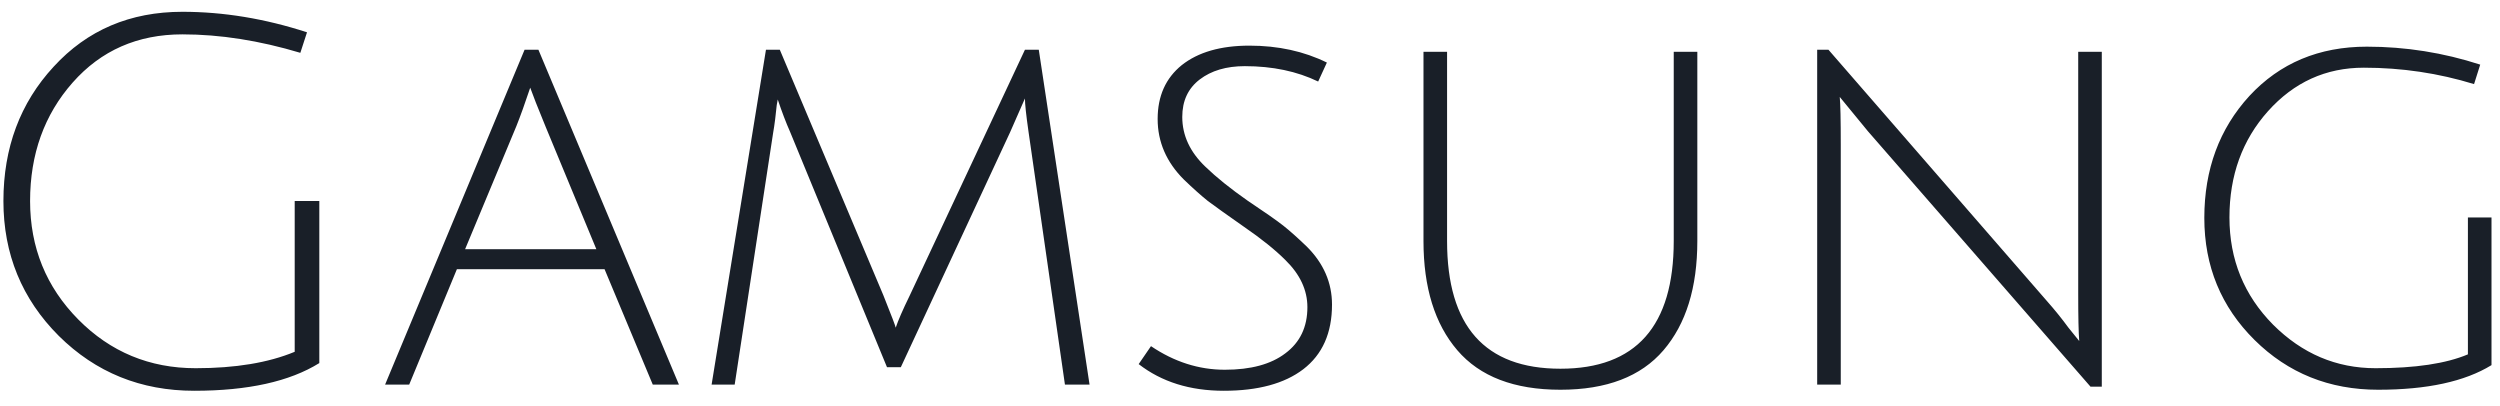
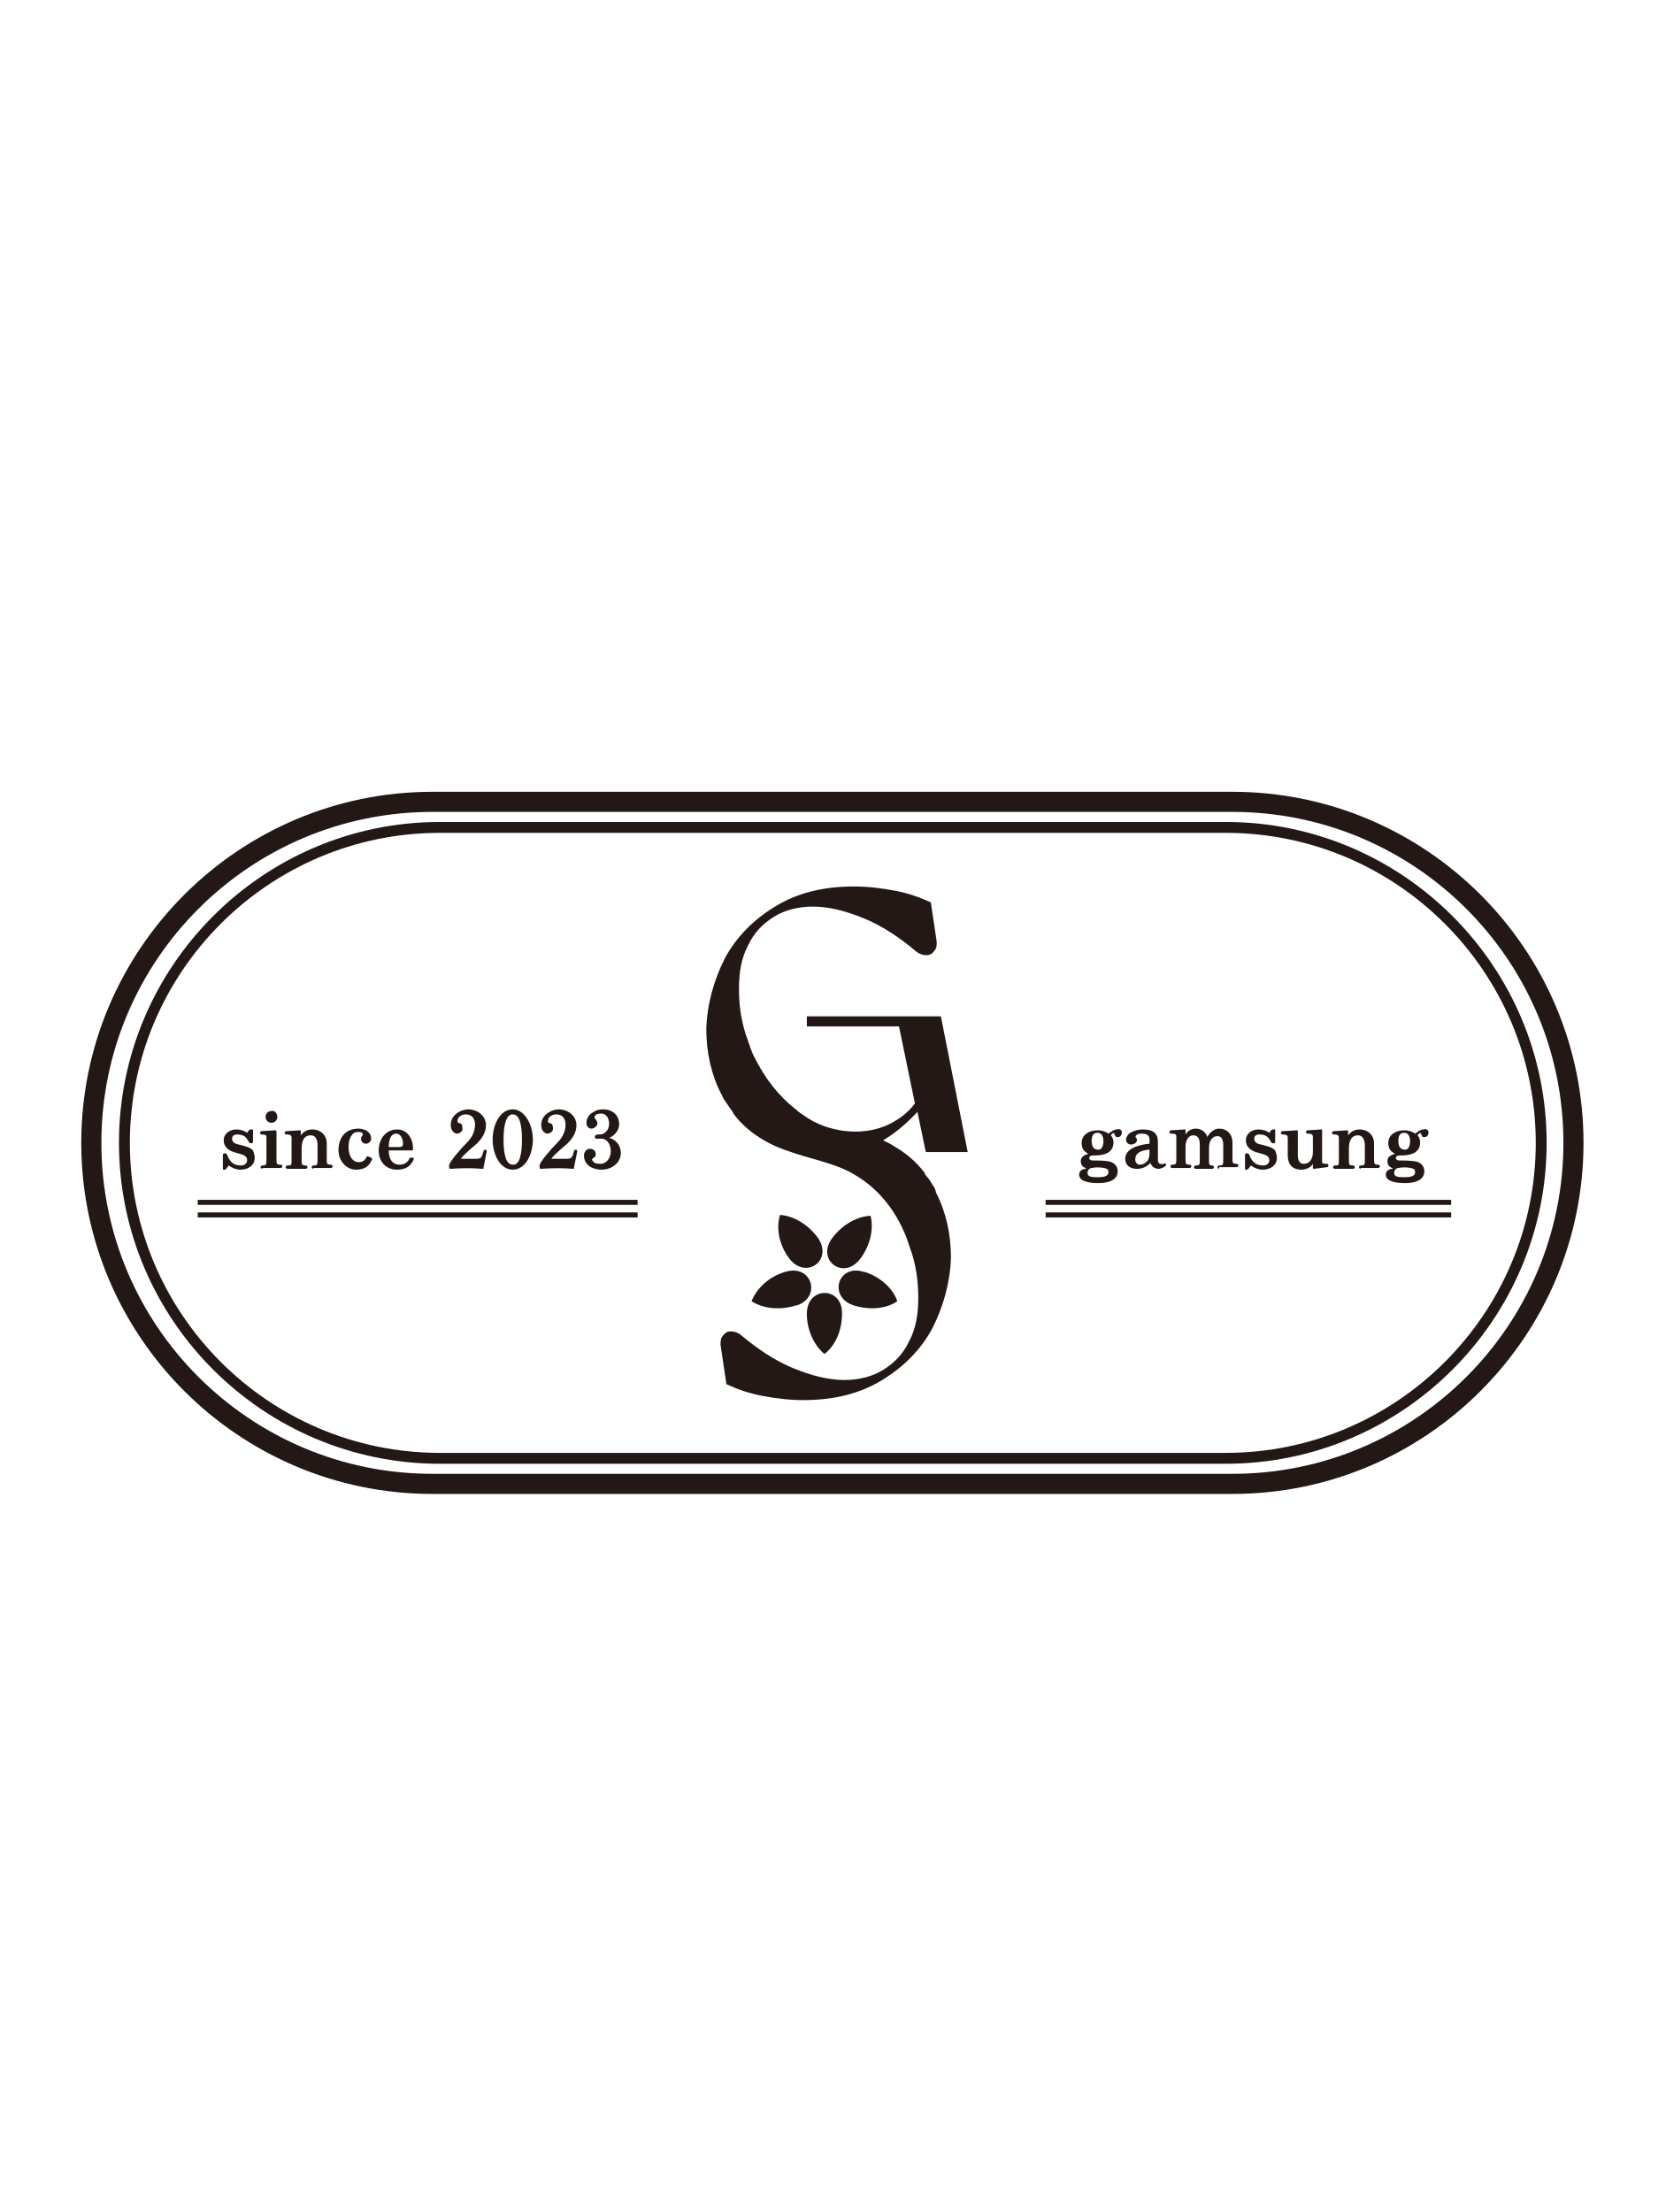
- <svg xmlns="http://www.w3.org/2000/svg" width="117" height="19" viewBox="0 0 117 19" fill="none">
-   <path d="M8.536 1.608C6.44 1.608 4.728 2.36 3.4 3.864C2.072 5.368 1.408 7.216 1.408 9.408C1.408 11.584 2.16 13.432 3.664 14.952C5.168 16.472 7 17.232 9.16 17.232C11.016 17.232 12.56 16.976 13.792 16.464V9.408H14.944V16.992C13.552 17.856 11.6 18.288 9.088 18.288C6.592 18.288 4.48 17.432 2.752 15.72C1.024 13.992 0.16 11.888 0.16 9.408C0.16 6.912 0.944 4.816 2.512 3.12C4.08 1.408 6.088 0.552 8.536 0.552C10.456 0.552 12.4 0.872 14.368 1.512L14.056 2.472C12.136 1.896 10.296 1.608 8.536 1.608ZM21.382 12.6L19.15 18H18.022L24.55 2.328H25.198L31.774 18H30.55L28.294 12.6H21.382ZM24.814 4.104C24.574 4.824 24.358 5.424 24.166 5.904L21.766 11.664H27.91L25.534 5.928C25.166 5.032 24.926 4.424 24.814 4.104ZM42.159 17.184H41.511L36.975 6.168C36.783 5.736 36.591 5.232 36.399 4.656C36.399 4.672 36.383 4.76 36.351 4.92C36.335 5.08 36.311 5.296 36.279 5.568C36.247 5.824 36.215 6.04 36.183 6.216L34.383 18H33.303L35.847 2.328H36.495L41.343 13.824C41.727 14.784 41.919 15.288 41.919 15.336C42.031 15 42.247 14.504 42.567 13.848L47.967 2.328H48.615L50.991 18H49.839L48.135 6.168C48.023 5.384 47.967 4.864 47.967 4.608L47.271 6.192L42.159 17.184ZM58.258 3.096C57.394 3.096 56.69 3.304 56.146 3.72C55.602 4.136 55.33 4.72 55.33 5.472C55.33 6.336 55.69 7.112 56.41 7.8C56.922 8.296 57.578 8.824 58.378 9.384C59.194 9.928 59.754 10.32 60.058 10.56C60.362 10.8 60.73 11.128 61.162 11.544C61.946 12.328 62.338 13.232 62.338 14.256C62.338 15.584 61.89 16.592 60.994 17.28C60.114 17.952 58.874 18.288 57.274 18.288C55.69 18.288 54.362 17.872 53.29 17.04L53.866 16.2C54.954 16.936 56.106 17.304 57.322 17.304C58.538 17.304 59.482 17.048 60.154 16.536C60.842 16.024 61.186 15.304 61.186 14.376C61.186 13.576 60.842 12.84 60.154 12.168C59.674 11.688 59.026 11.168 58.21 10.608C57.41 10.048 56.85 9.648 56.53 9.408C56.21 9.152 55.834 8.816 55.402 8.4C54.586 7.584 54.178 6.64 54.178 5.568C54.178 4.496 54.554 3.656 55.306 3.048C56.074 2.44 57.13 2.136 58.474 2.136C59.818 2.136 61.026 2.4 62.098 2.928L61.69 3.816C60.698 3.336 59.554 3.096 58.258 3.096ZM77.851 16.392C76.795 17.624 75.187 18.24 73.027 18.24C70.867 18.24 69.259 17.624 68.203 16.392C67.147 15.16 66.619 13.456 66.619 11.28V2.424H67.723V11.28C67.723 15.264 69.491 17.256 73.027 17.256C76.563 17.256 78.331 15.264 78.331 11.28V2.424H79.435V11.28C79.435 13.456 78.907 15.16 77.851 16.392ZM85.044 18V2.328H85.572L95.796 14.088C96.164 14.504 96.5 14.92 96.804 15.336C97.124 15.736 97.292 15.944 97.308 15.96C97.276 15.576 97.26 14.824 97.26 13.704V2.424H98.364V18.096H97.836L87.42 6.144L86.1 4.536C86.132 4.856 86.148 5.608 86.148 6.792V18H85.044ZM110.626 3.168C108.85 3.168 107.354 3.848 106.138 5.208C104.938 6.552 104.338 8.208 104.338 10.176C104.338 12.144 105.018 13.816 106.378 15.192C107.738 16.552 109.338 17.232 111.178 17.232C113.034 17.232 114.474 17.016 115.498 16.584V10.176H116.602V17.088C115.354 17.856 113.586 18.24 111.298 18.24C109.01 18.24 107.082 17.464 105.514 15.912C103.946 14.36 103.162 12.456 103.162 10.2C103.162 7.928 103.866 6.024 105.274 4.488C106.698 2.952 108.53 2.184 110.77 2.184C112.578 2.184 114.346 2.464 116.074 3.024L115.786 3.936C114.122 3.424 112.402 3.168 110.626 3.168Z" fill="#191F28" />
+ <svg xmlns="http://www.w3.org/2000/svg" version="1.1" id="Layer_1" x="0px" y="0px" viewBox="0 0 198.8 264" style="enable-background:new 0 0 198.8 264;" xml:space="preserve">
+   <style type="text/css">
+ 	.st0{fill:#231815;}
+ </style>
+   <g>
+     <g>
+       <g>
+         <path class="st0" d="M111.5,141.7c-0.3-0.4-0.5-0.9-0.9-1.3c-0.1-0.1-0.2-0.3-0.3-0.5c-1-1.3-2.2-2.3-3.6-3.1     c-0.4-0.3-0.9-0.5-1.3-0.7c1.5-0.9,2.8-2,4.1-3.4l1,4.8h5l-3.2-16.2H96.3v1.2h11l1.9,9.2c-0.7,0.9-1.5,1.6-2.4,2.1     c-3.2,2-7.9,1.5-10.9-0.7c-0.3-0.2-0.6-0.4-0.8-0.6c-2.2-1.7-3.8-3.8-5.1-6.4c-0.3-0.6-0.5-1.2-0.7-1.8c-0.1-0.4-0.3-0.8-0.4-1.2     c-0.5-1.7-0.7-3.3-0.7-5.1c0-2,0.3-3.7,1.1-5.2c0.7-1.5,1.8-2.6,3.1-3.4c1.3-0.8,2.9-1.2,4.6-1.2c1.9,0,3.9,0.5,6.1,1.4     c2.2,0.9,4.3,2.3,6.3,4c0.4,0.3,0.8,0.4,1.2,0.4s0.7-0.2,0.9-0.5c0.3-0.3,0.3-0.7,0.3-1.1l-0.7-4.7c-1.3-0.6-2.7-1.1-4.3-1.4     c-1.6-0.3-3.2-0.5-4.9-0.5c-3.7,0-6.8,0.8-9.4,2.4c-2.6,1.6-4.6,3.6-6,6.2c-1.3,2.6-2.1,5.4-2.2,8.4c0,2.8,0.6,5.5,1.8,7.8     c0.1,0.2,0.2,0.4,0.3,0.6c0.3,0.4,0.6,0.9,0.9,1.3c0.1,0.1,0.2,0.3,0.3,0.5c1,1.3,2.2,2.3,3.6,3.1c1.5,0.9,3.2,1.4,4.8,1.9     c2,0.6,4.2,1.1,6,2.2c2.6,1.5,4.6,3.9,5.8,6.6c0.3,0.6,0.5,1.2,0.7,1.8c0.1,0.4,0.3,0.8,0.4,1.2c0.5,1.7,0.7,3.3,0.7,5.1     c0,2-0.3,3.7-1.1,5.2c-0.7,1.5-1.8,2.6-3.1,3.4c-1.3,0.8-2.9,1.2-4.6,1.2c-1.9,0-3.9-0.5-6.1-1.4c-2.2-0.9-4.3-2.3-6.3-4     c-0.4-0.3-0.8-0.4-1.2-0.4c-0.4,0-0.7,0.2-0.9,0.5c-0.3,0.3-0.3,0.7-0.3,1.1l0.7,4.7c1.3,0.6,2.7,1.1,4.3,1.4     c1.6,0.3,3.2,0.5,4.9,0.5c3.7,0,6.8-0.8,9.4-2.4c2.6-1.6,4.6-3.6,6-6.2c1.3-2.6,2.1-5.4,2.2-8.4c0-2.8-0.6-5.5-1.8-7.8     C111.7,142.1,111.6,141.9,111.5,141.7z" />
+       </g>
+     </g>
+     <g>
+       <g>
+         <g>
+           <path class="st0" d="M96.3,156.8C96.3,156.8,96.3,156.8,96.3,156.8c0-3.3,4.2-3.3,4.2-0.1c0,0,0,0,0,0.1c0,2-0.8,3.8-2.1,4.8      C97.2,160.6,96.3,158.8,96.3,156.8z" />
+         </g>
+       </g>
+       <g>
+         <g>
+           <path class="st0" d="M93.7,151.8C93.7,151.8,93.7,151.8,93.7,151.8c3.2-1,4.4,3,1.4,4c0,0,0,0-0.1,0c-1.9,0.6-3.9,0.4-5.3-0.5      C90.3,153.8,91.7,152.4,93.7,151.8z" />
+         </g>
+       </g>
+       <g>
+         <g>
+           <path class="st0" d="M97.6,147.7C97.6,147.7,97.6,147.8,97.6,147.7c1.9,2.7-1.4,5.1-3.4,2.5c0,0,0,0,0,0      c-1.2-1.6-1.6-3.6-1.1-5.2C94.7,145.1,96.4,146.1,97.6,147.7z" />
+         </g>
+       </g>
+       <g>
+         <g>
+           <path class="st0" d="M102.7,150.2C102.7,150.2,102.7,150.2,102.7,150.2c-2,2.7-5.3,0.2-3.4-2.4c0,0,0,0,0,0      c1.2-1.6,2.9-2.6,4.6-2.7C104.3,146.6,103.9,148.6,102.7,150.2z" />
+         </g>
+       </g>
+       <g>
+         <g>
+           <path class="st0" d="M101.9,155.8C101.9,155.8,101.9,155.8,101.9,155.8c-3.1-1-1.9-5,1.2-4c0,0,0,0,0.1,0c1.9,0.6,3.4,2,3.9,3.5      C105.8,156.2,103.8,156.4,101.9,155.8z" />
+         </g>
+       </g>
+     </g>
+   </g>
+   <g>
+     <path class="st0" d="M30.4,138.2c0,0.9-0.8,1.4-1.7,1.4c-0.5,0-1-0.2-1.4-0.5l-0.3,0.4c-0.1,0.1-0.4,0.2-0.4,0v-1.7   c0-0.2,0.4-0.2,0.5,0c0.3,0.8,0.7,1.3,1.7,1.3c0.4,0,0.7-0.3,0.7-0.6c0-0.7-0.7-0.7-1.6-1c-0.6-0.2-1.2-0.6-1.2-1.4   c0-0.8,0.7-1.3,1.5-1.3c0.4,0,0.9,0.1,1.3,0.4l0.2-0.3c0.1-0.1,0.5-0.2,0.5,0v1.4c0,0.2-0.4,0.2-0.5,0c-0.3-0.6-0.6-0.9-1.4-0.9   c-0.4,0-0.6,0.2-0.6,0.5c0,0.4,0.3,0.6,0.8,0.7c0.8,0.2,1.3,0.3,1.7,0.7C30.2,137.4,30.4,137.7,30.4,138.2z" />
+     <path class="st0" d="M31.3,139.5c-0.1,0-0.2-0.1-0.2-0.2c0-0.1,0.1-0.2,0.2-0.2c0.5,0,0.5-0.1,0.5-0.7v-2.5c0-0.4,0-0.5-0.6-0.5   c-0.2,0-0.2-0.4,0-0.4l1.6-0.1c0.1,0,0.2,0.1,0.2,0.1v3.3c0,0.6,0,0.7,0.5,0.7c0.1,0,0.2,0.1,0.2,0.2c0,0.1-0.1,0.2-0.2,0.2H31.3z    M33.1,133.3c0,0.4-0.3,0.7-0.7,0.7c-0.4,0-0.7-0.3-0.7-0.7c0-0.4,0.3-0.7,0.7-0.7C32.8,132.5,33.1,132.9,33.1,133.3z" />
+     <path class="st0" d="M37.4,139.5c-0.1,0-0.2-0.1-0.2-0.2c0-0.1,0.1-0.2,0.2-0.2c0.5,0,0.5-0.1,0.5-0.7v-1.7c0-0.8-0.3-1.2-0.8-1.2   c-0.9,0-1.1,0.8-1.1,1.6v1.3c0,0.6,0,0.7,0.5,0.7c0.1,0,0.2,0.1,0.2,0.2c0,0.1-0.1,0.2-0.2,0.2h-2.2c-0.1,0-0.2-0.1-0.2-0.2   c0-0.1,0.1-0.2,0.2-0.2c0.5,0,0.5,0,0.5-0.7v-2.5c0-0.3,0-0.5-0.6-0.5c-0.3,0-0.3-0.4,0-0.4l1.6-0.1c0.1,0,0.1,0.1,0.1,0.1v0.5   c0.4-0.5,0.8-0.7,1.4-0.7c0.9,0,1.7,0.6,1.7,1.7v1.8c0,0.6,0,0.7,0.5,0.7c0.1,0,0.2,0.1,0.2,0.2c0,0.1-0.1,0.2-0.2,0.2H37.4z" />
+     <path class="st0" d="M44.4,138.4c-0.3,0.7-0.8,1.2-1.9,1.2c-1.2,0-2.1-1.1-2.1-2.3c0-1.5,0.8-2.6,2.4-2.6c0.3,0,0.6,0.1,0.9,0.2   c0.3,0.2,0.6,0.5,0.6,1c0,0.3-0.3,0.6-0.6,0.6c-0.3,0-0.6-0.2-0.6-0.5c0-0.2,0-0.3,0.1-0.4c0.1-0.1,0.1-0.2,0.1-0.3   c-0.1-0.2-0.3-0.2-0.6-0.2c-0.7,0-1.1,0.8-1.1,1.8c0,1.1,0.5,1.8,1.2,1.8c0.6,0,0.8-0.3,1-0.7C44,138,44.5,138.2,44.4,138.4z" />
+     <path class="st0" d="M49.3,137.1c0,0.1,0,0.2-0.1,0.2h-2.8c0,1,0.4,1.7,1.3,1.7c0.6,0,1-0.3,1.2-0.8c0.1-0.1,0.6,0,0.5,0.1   c-0.3,0.8-0.9,1.3-2,1.3c-1.3,0-2.2-0.9-2.2-2.3c0-1.3,0.8-2.5,2.2-2.5C48.7,134.8,49.3,136,49.3,137.1z M48.1,136.5   c0-0.6-0.3-1.2-0.8-1.2c-0.7,0-0.9,0.8-0.9,1.6h1.4C48,136.8,48.1,136.8,48.1,136.5z" />
+     <path class="st0" d="M57.7,139.4c0,0.1,0,0.1-0.1,0.1c-1.2-0.1-2.4-0.1-3.9,0c-0.1,0-0.1-0.3-0.1-0.4c0-0.4,1.4-2,2.1-2.7   c0.5-0.5,1-1.2,1-2.2c0-0.7-0.4-1.2-1.1-1.2c-0.5,0-1,0.3-1,0.8c0,0.3,0.2,0.2,0.4,0.3c0.2,0.1,0.2,0.5,0.2,0.7   c-0.1,0.4-0.5,0.5-0.7,0.5c-0.5-0.1-0.7-0.6-0.7-1c0-0.7,0.3-1.2,1-1.6c0.3-0.2,0.8-0.3,1.1-0.3c1,0,2.1,0.7,2.1,1.9   c0,0.9-0.5,1.6-1.1,2.2c-1.3,1.1-1.7,1.5-1.9,1.8h1.8c0.6,0,0.7-0.1,0.9-0.9c0.1-0.3,0.4-0.2,0.4,0L57.7,139.4z" />
+     <path class="st0" d="M63.6,136c0,1.8-0.9,3.6-2.4,3.6c-1.5,0-2.4-1.8-2.4-3.6c0-1.8,0.9-3.6,2.4-3.6   C62.6,132.4,63.6,134.2,63.6,136z M62.3,136c0-1.8-0.3-3-1.1-3c-0.8,0-1.1,1.3-1.1,3c0,1.8,0.3,3,1.1,3   C62,139.1,62.3,137.8,62.3,136z" />
+     <path class="st0" d="M68.5,139.4c0,0.1,0,0.1-0.1,0.1c-1.2-0.1-2.4-0.1-3.9,0c-0.1,0-0.1-0.3-0.1-0.4c0-0.4,1.4-2,2.1-2.7   c0.5-0.5,1-1.2,1-2.2c0-0.7-0.4-1.2-1.1-1.2c-0.5,0-1,0.3-1,0.8c0,0.3,0.2,0.2,0.4,0.3c0.2,0.1,0.2,0.5,0.2,0.7   c-0.1,0.4-0.5,0.5-0.7,0.5c-0.5-0.1-0.7-0.6-0.7-1c0-0.7,0.3-1.2,1-1.6c0.3-0.2,0.8-0.3,1.1-0.3c1,0,2.1,0.7,2.1,1.9   c0,0.9-0.5,1.6-1.1,2.2c-1.3,1.1-1.7,1.5-1.9,1.8h1.8c0.6,0,0.7-0.1,0.9-0.9c0.1-0.3,0.4-0.2,0.4,0L68.5,139.4z" />
+     <path class="st0" d="M74.1,137.6c0,1.2-1.1,2-2.3,2c-1,0-2.1-0.5-2.1-1.7c0-0.4,0.3-0.8,0.7-0.8c0.3,0,0.7,0.2,0.7,0.6   c0,0.2,0,0.4-0.3,0.5c-0.1,0.1-0.2,0.2-0.1,0.3c0.2,0.3,0.4,0.4,1,0.4c0.6,0,1.2-0.6,1.2-1.5c0-0.9-0.5-1.5-1.1-1.5   c0,0-0.6,0-0.7,0c0,0-0.1-0.1-0.1-0.2c0-0.3,0.3-0.3,0.5-0.3c0.4,0,0.6-0.1,0.8-0.3c0.3-0.3,0.4-0.6,0.4-1c0-0.8-0.5-1.2-0.9-1.2   c-0.5,0-0.7,0.1-0.8,0.3c-0.1,0.2,0,0.3,0.1,0.4c0.1,0.1,0.2,0.3,0.2,0.5c0,0.3-0.4,0.6-0.7,0.6c-0.4,0-0.6-0.3-0.6-0.7   c0-0.5,0.3-1,0.7-1.2c0.4-0.3,0.8-0.4,1.3-0.4c1,0,1.9,0.6,1.9,1.8c0,0.7-0.6,1.4-1.2,1.6C73.5,136,74.1,136.7,74.1,137.6z" />
+   </g>
+   <g>
+     <path class="st0" d="M133.9,135.2c0,0.3-0.3,0.6-0.6,0.5c-0.2,0-0.2-0.2-0.3-0.4c-0.1-0.2-0.4,0.1-0.4,0.2c0.2,0.3,0.3,0.5,0.3,0.8   c0,0.6-0.2,1-0.7,1.3c-0.4,0.2-0.9,0.3-1.5,0.3c-0.3,0-0.7,0-0.7,0.3c0,0.2,0.2,0.3,0.4,0.3c0.7,0,1.2,0,1.9,0.1   c0.6,0.1,1.1,0.5,1.1,1.2c0,1.1-1.2,1.4-2.3,1.4c-0.8,0-2.3-0.1-2.3-1c0-0.6,0.6-0.7,0.8-0.7v-0.1c-0.4-0.1-0.6-0.4-0.6-0.8   c0-0.5,0.3-0.7,0.9-0.9c-0.6-0.3-0.8-0.7-0.8-1.3c0-0.9,0.8-1.5,1.9-1.5c0.4,0,0.9,0.1,1.3,0.4c0.3-0.2,0.6-0.5,1-0.5   C133.6,134.7,133.9,134.8,133.9,135.2z M132.3,139.9c0-0.4-0.2-0.4-0.5-0.5c-0.5-0.1-1.1-0.1-1.5,0c-0.2,0-0.5,0.2-0.5,0.6   c0,0.5,0.6,0.5,1.3,0.5C131.7,140.5,132.3,140.4,132.3,139.9z M131.7,136.2c0-0.7-0.3-1-0.7-1c-0.5,0-0.7,0.3-0.7,1   c0,0.7,0.3,1,0.7,1C131.4,137.3,131.7,136.9,131.7,136.2z" />
+     <path class="st0" d="M139.2,139c-0.1,0.3-0.7,0.5-0.9,0.5c-0.4,0-0.8-0.2-1-0.7c-0.5,0.5-1,0.7-1.6,0.7c-0.8,0-1.4-0.4-1.4-1.2   c0-1.3,1.8-1.7,2.9-1.8V136c0-0.4-0.2-0.7-0.9-0.7c-0.3,0-0.5,0-0.7,0.2c-0.1,0.1-0.1,0.2,0,0.3c0.1,0.1,0.1,0.2,0.1,0.3   c0,0.3-0.4,0.5-0.7,0.5c-0.3,0-0.6-0.2-0.6-0.6c0-0.4,0.4-0.8,0.7-0.9c0.4-0.2,0.8-0.3,1.3-0.3c1.4,0,1.8,0.6,1.8,1.5v2.1   c0,0.5,0.3,0.6,0.7,0.5C139.2,138.8,139.2,139,139.2,139z M137.2,137.2c-0.9,0.1-1.7,0.3-1.7,1.2c0,0.4,0.3,0.6,0.5,0.6   c0.4,0,0.6-0.1,0.9-0.4C137.2,138.3,137.2,137.8,137.2,137.2z" />
+     <path class="st0" d="M145.5,139.5c-0.1,0-0.2-0.1-0.2-0.2c0-0.1,0.1-0.2,0.2-0.2c0.5,0,0.5-0.1,0.5-0.7v-1.7c0-0.7-0.2-1.1-0.7-1.1   c-0.7,0-1,0.7-1,1.4v1.4c0,0.6,0,0.7,0.4,0.7c0.1,0,0.2,0.1,0.2,0.2c0,0.1-0.1,0.2-0.2,0.2h-2c-0.1,0-0.2-0.1-0.2-0.2   c0-0.1,0.1-0.2,0.2-0.2c0.5,0,0.5-0.1,0.5-0.7v-1.8c0-0.8-0.3-1.1-0.8-1.1c-0.6,0-0.9,0.7-0.9,1.3v1.5c0,0.6,0,0.7,0.5,0.7   c0.1,0,0.2,0.1,0.2,0.2c0,0.1-0.1,0.2-0.2,0.2h-2.1c-0.1,0-0.2-0.1-0.2-0.2c0-0.1,0.1-0.2,0.2-0.2c0.5,0,0.5-0.1,0.5-0.7v-2.5   c0-0.4,0-0.5-0.6-0.5c-0.3,0-0.3-0.4,0-0.4l1.6-0.1c0.1,0,0.1,0,0.1,0.1v0.5c0.3-0.5,0.8-0.7,1.2-0.7c0.7,0,1.2,0.4,1.4,1   c0.3-0.6,0.9-1,1.4-1c0.9,0,1.6,0.6,1.6,1.7v1.8c0,0.6,0,0.7,0.5,0.7c0.1,0,0.2,0.1,0.2,0.2c0,0.1-0.1,0.2-0.2,0.2H145.5z" />
+     <path class="st0" d="M152.4,138.2c0,0.9-0.8,1.4-1.7,1.4c-0.5,0-1-0.2-1.4-0.5l-0.3,0.4c-0.1,0.1-0.4,0.2-0.4,0v-1.7   c0-0.2,0.4-0.2,0.5,0c0.3,0.8,0.7,1.3,1.7,1.3c0.4,0,0.7-0.3,0.7-0.6c0-0.7-0.7-0.7-1.6-1c-0.6-0.2-1.2-0.6-1.2-1.4   c0-0.8,0.7-1.3,1.5-1.3c0.4,0,0.9,0.1,1.3,0.4l0.2-0.3c0.1-0.1,0.5-0.2,0.5,0v1.4c0,0.2-0.4,0.2-0.5,0c-0.3-0.6-0.6-0.9-1.4-0.9   c-0.4,0-0.6,0.2-0.6,0.5c0,0.4,0.3,0.6,0.8,0.7c0.8,0.2,1.3,0.3,1.7,0.7C152.2,137.4,152.4,137.7,152.4,138.2z" />
+     <path class="st0" d="M156.8,139.5c0,0-0.1,0-0.1-0.1l0-0.5c-0.3,0.5-0.9,0.7-1.4,0.7c-1,0-1.6-0.6-1.6-1.7v-2c0-0.3,0-0.5-0.6-0.5   c-0.3,0-0.3-0.4,0-0.4l1.7-0.1c0,0,0.1,0,0.1,0.1v2.9c0,0.7,0.3,1,0.7,1c0.8,0,1.1-0.7,1.1-1.4v-1.7c0-0.3,0-0.5-0.6-0.5   c-0.3,0-0.3-0.4,0-0.4l1.6-0.1c0.1,0,0.1,0,0.1,0.1v3.5c0,0.4-0.1,0.5,0.6,0.5c0.2,0,0.2,0.4,0,0.4L156.8,139.5z" />
+     <path class="st0" d="M162.4,139.5c-0.1,0-0.2-0.1-0.2-0.2c0-0.1,0.1-0.2,0.2-0.2c0.5,0,0.5-0.1,0.5-0.7v-1.7c0-0.7-0.3-1.2-0.8-1.2   c-0.9,0-1.1,0.8-1.1,1.6v1.3c0,0.6,0,0.7,0.5,0.7c0.1,0,0.2,0.1,0.2,0.2c0,0.1-0.1,0.2-0.2,0.2h-2.2c-0.1,0-0.2-0.1-0.2-0.2   c0-0.1,0.1-0.2,0.2-0.2c0.5,0,0.5,0,0.5-0.7v-2.5c0-0.3,0-0.5-0.6-0.5c-0.3,0-0.3-0.4,0-0.4l1.6-0.1c0.1,0,0.1,0.1,0.1,0.1v0.5   c0.4-0.5,0.8-0.7,1.4-0.7c0.9,0,1.7,0.6,1.7,1.7v1.8c0,0.6,0,0.7,0.5,0.7c0.1,0,0.2,0.1,0.2,0.2c0,0.1-0.1,0.2-0.2,0.2H162.4z" />
+     <path class="st0" d="M170.5,135.2c0,0.3-0.3,0.6-0.6,0.5c-0.2,0-0.2-0.2-0.3-0.4c-0.1-0.2-0.4,0.1-0.4,0.2c0.2,0.3,0.3,0.5,0.3,0.8   c0,0.6-0.2,1-0.7,1.3c-0.4,0.2-0.9,0.3-1.5,0.3c-0.3,0-0.7,0-0.7,0.3c0,0.2,0.2,0.3,0.4,0.3c0.6,0,1.2,0,1.9,0.1   c0.6,0.1,1.1,0.5,1.1,1.2c0,1.1-1.2,1.4-2.3,1.4c-0.8,0-2.3-0.1-2.3-1c0-0.6,0.6-0.7,0.8-0.7v-0.1c-0.4-0.1-0.6-0.4-0.6-0.8   c0-0.5,0.3-0.7,0.9-0.9c-0.6-0.3-0.8-0.7-0.8-1.3c0-0.9,0.8-1.5,1.9-1.5c0.4,0,0.9,0.1,1.3,0.4c0.3-0.2,0.6-0.5,1-0.5   C170.2,134.7,170.5,134.8,170.5,135.2z M168.9,139.9c0-0.4-0.2-0.4-0.5-0.5c-0.5-0.1-1.1-0.1-1.5,0c-0.2,0-0.5,0.2-0.5,0.6   c0,0.5,0.6,0.5,1.3,0.5C168.3,140.5,168.9,140.4,168.9,139.9z M168.3,136.2c0-0.7-0.3-1-0.7-1c-0.5,0-0.7,0.3-0.7,1   c0,0.7,0.3,1,0.7,1C168,137.3,168.3,136.9,168.3,136.2z" />
+   </g>
+   <g>
+     <path class="st0" d="M147.1,178.3H51.6c-23.1,0-41.9-18.8-41.9-41.9s18.8-41.9,41.9-41.9h95.5c23.1,0,41.9,18.8,41.9,41.9   S170.2,178.3,147.1,178.3z M51.6,96.9c-21.8,0-39.5,17.7-39.5,39.5s17.7,39.5,39.5,39.5h95.5c21.8,0,39.5-17.7,39.5-39.5   s-17.7-39.5-39.5-39.5H51.6z" />
+   </g>
+   <g>
+     <path class="st0" d="M146.3,174.7H52.5c-21.1,0-38.3-17.2-38.3-38.3c0-21.1,17.2-38.3,38.3-38.3h93.8c21.1,0,38.3,17.2,38.3,38.3   C184.6,157.5,167.4,174.7,146.3,174.7z M52.5,99.4c-20.4,0-37,16.6-37,37c0,20.4,16.6,37,37,37h93.8c20.4,0,37-16.6,37-37   c0-20.4-16.6-37-37-37H52.5z" />
+   </g>
+   <g>
+     <rect x="23.6" y="143.2" class="st0" width="52.5" height="0.6" />
+   </g>
+   <g>
+     <rect x="23.6" y="144.7" class="st0" width="52.5" height="0.6" />
+   </g>
+   <g>
+     <rect x="124.8" y="143.2" class="st0" width="48.4" height="0.6" />
+   </g>
+   <g>
+     <rect x="124.8" y="144.7" class="st0" width="48.4" height="0.6" />
+   </g>
</svg>
